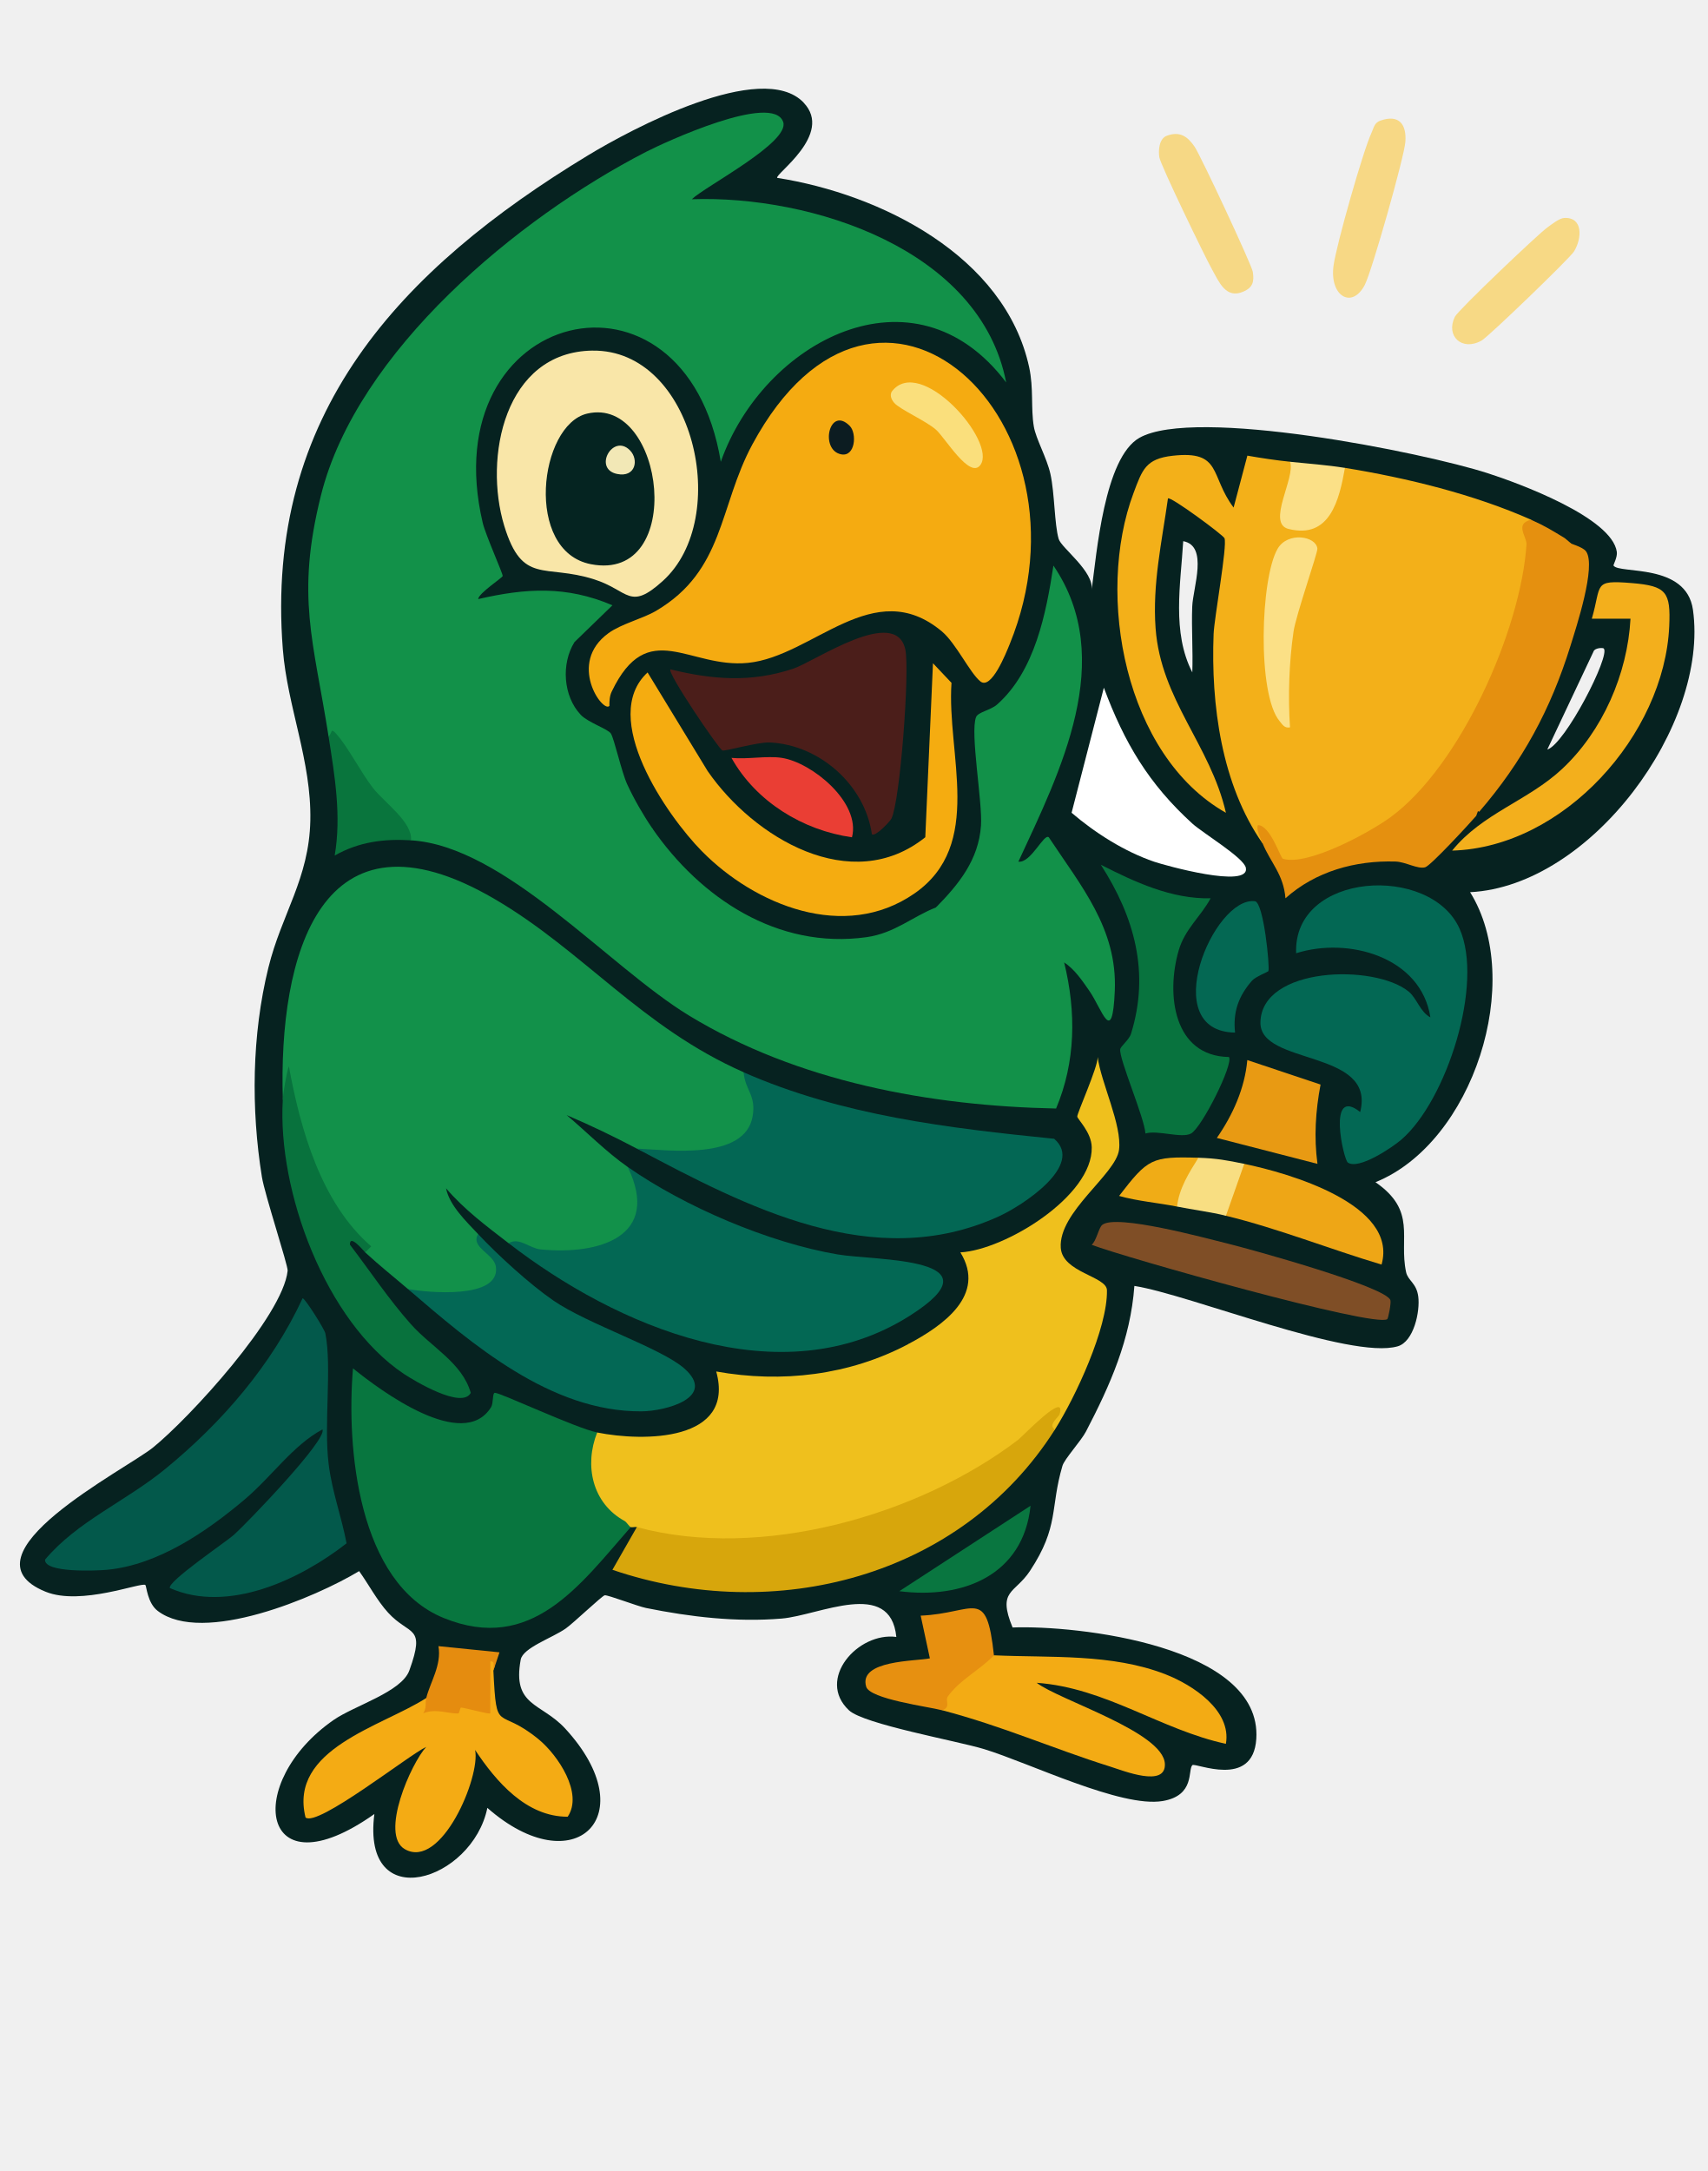
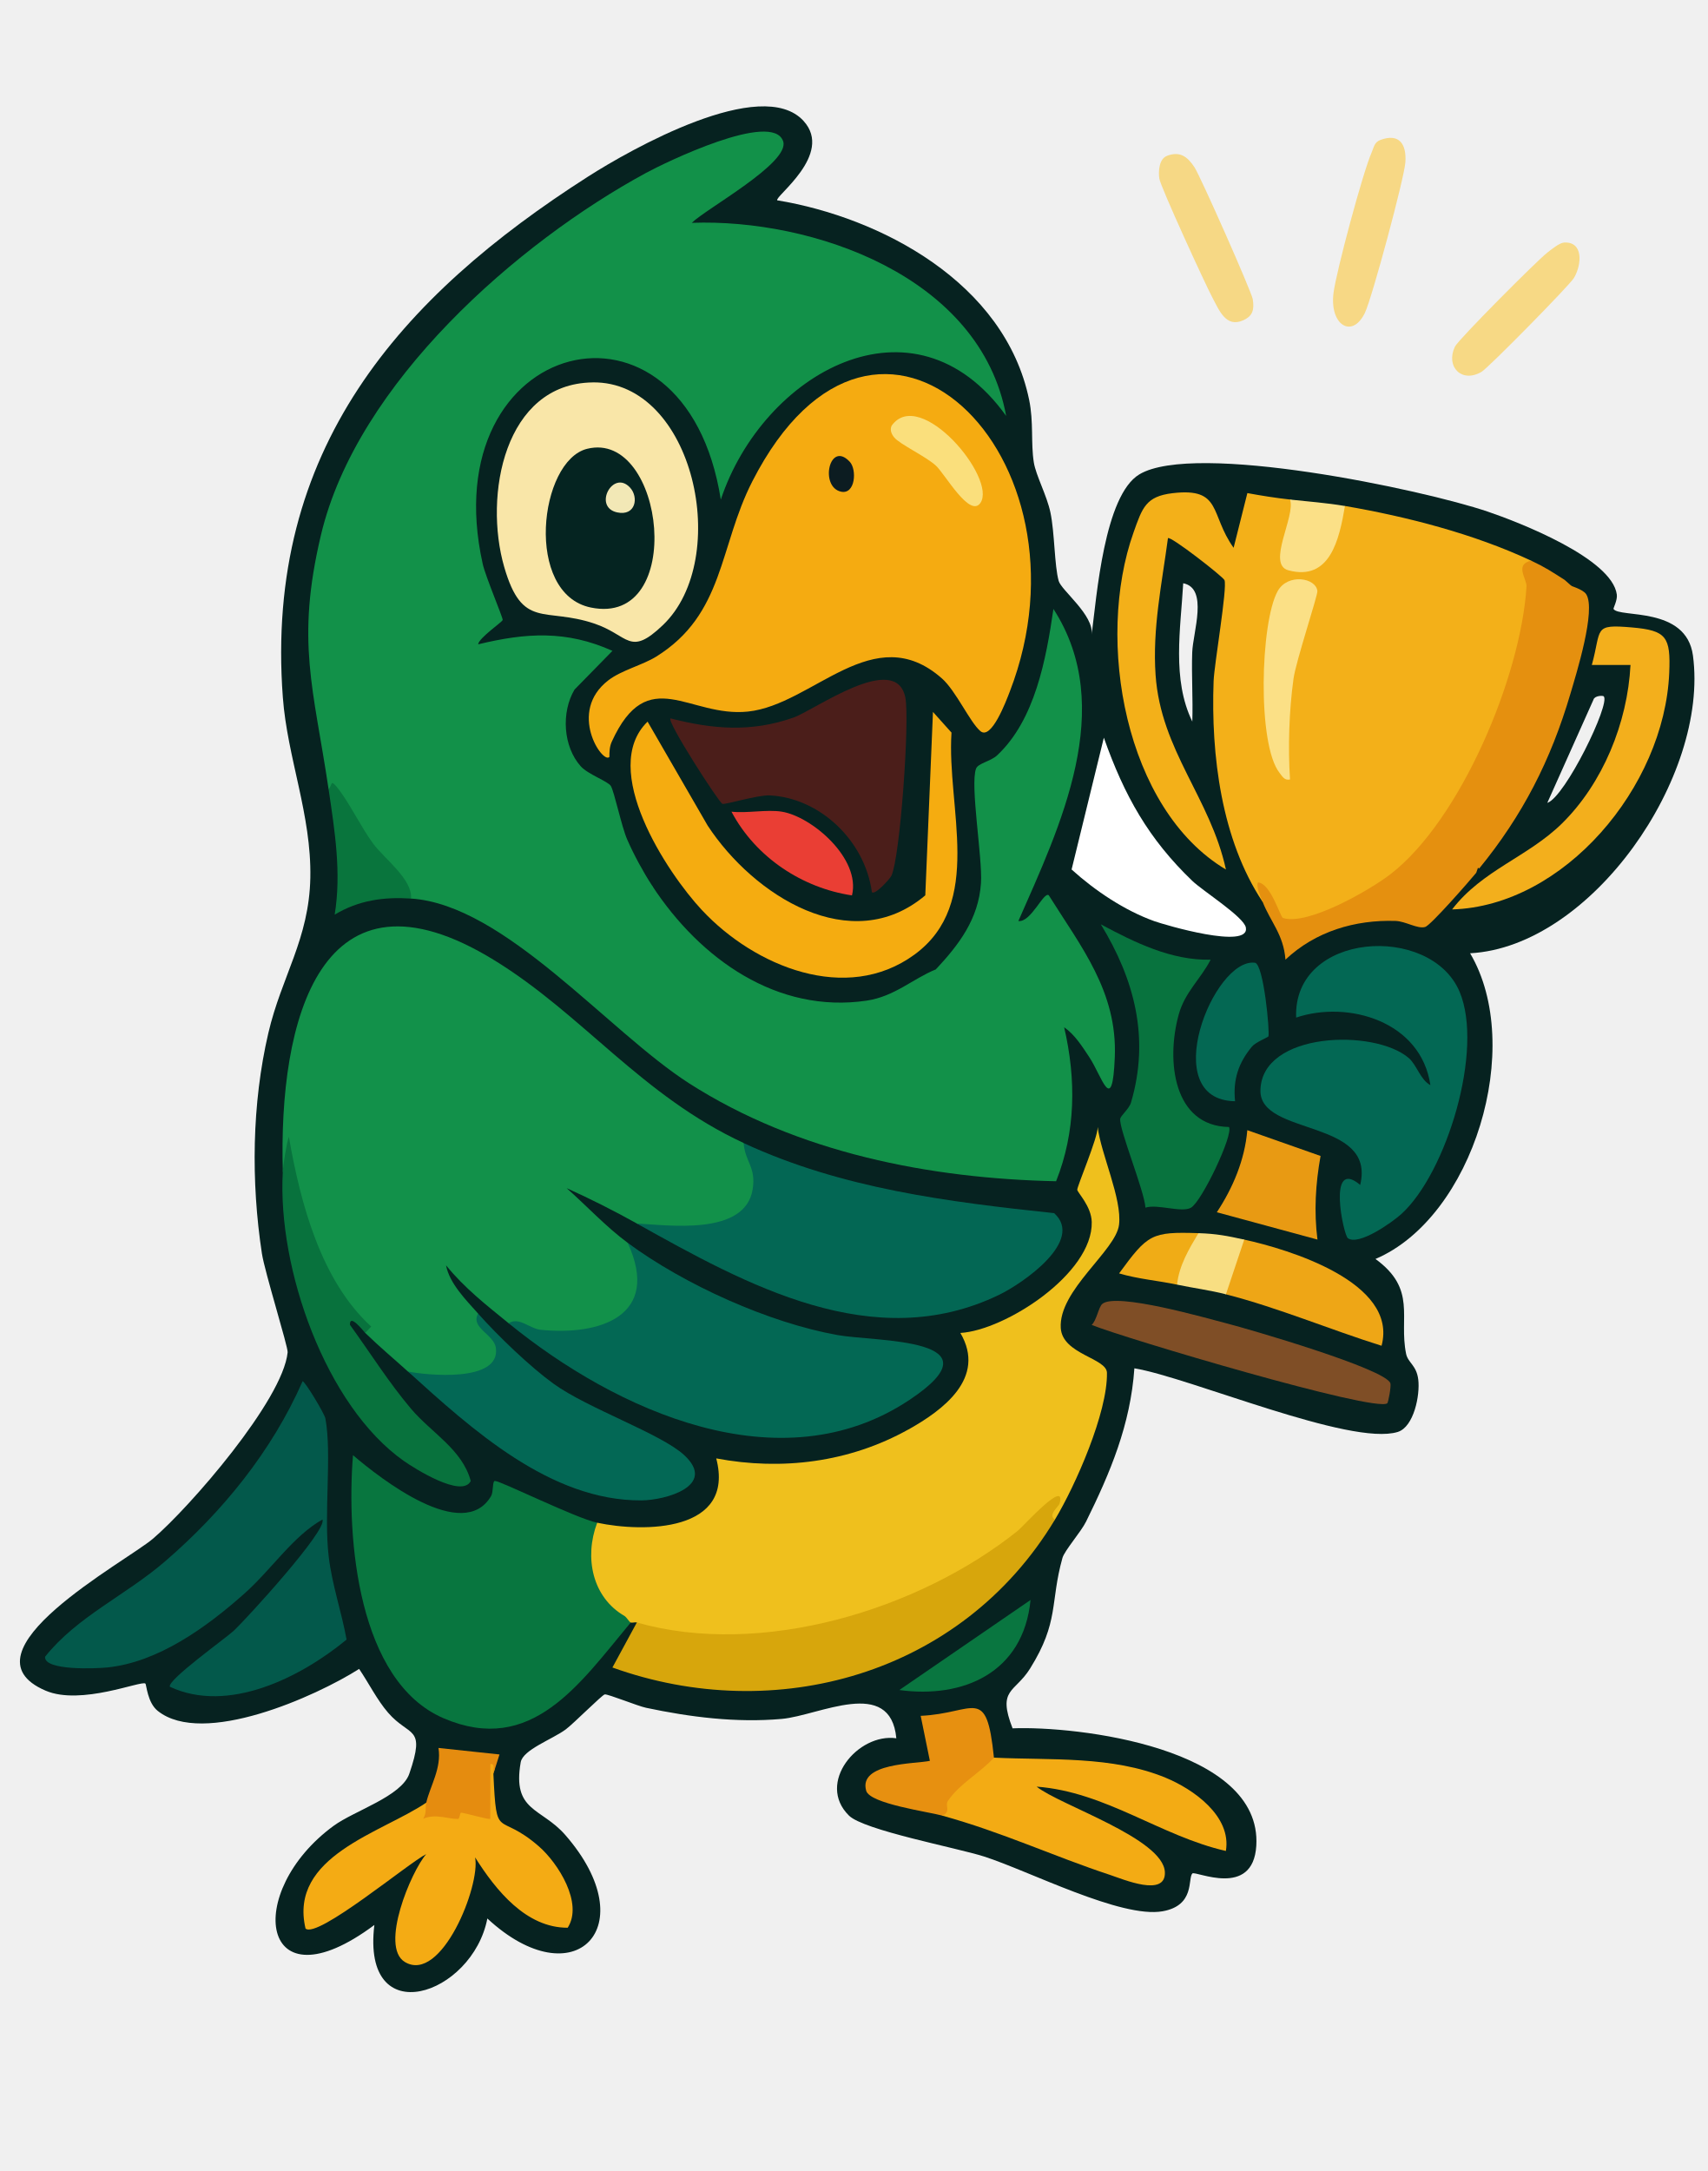
<svg xmlns="http://www.w3.org/2000/svg" id="Layer_1_copy_3" viewBox="0 0 612 777.94">
-   <path d="M494.78,43.19c6.57-2.27,9.33,1.33,8.85,7.66-.42,5.5-11.96,46.19-14.52,51.19-4.56,8.89-12.72,4.11-11.22-6.86,1.01-7.4,10.51-40.96,13.62-47.62.86-1.84.92-3.56,3.27-4.38Z" fill="#f7d885" />
-   <path d="M560.52,78.1c6.94-.37,6.37,7.44,3.55,12-1.56,2.52-30.64,30.53-33.08,31.91-7.11,4.03-13.04-1.66-9.6-8.53,1.18-2.36,29.43-29.26,33.07-31.93,1.49-1.09,4.35-3.36,6.07-3.45Z" fill="#f7d985" />
-   <path d="M418.18,48.63c4.73-1.73,7.44.34,9.91,3.92,2.11,3.05,20.46,42.31,20.86,44.84.56,3.49.04,5.63-3.36,7.1-6.27,2.73-8.69-3.39-11.22-7.9-2.54-4.53-18.47-37.44-18.91-40.24-.39-2.51-.1-6.69,2.72-7.73Z" fill="#f6d885" />
-   <path d="M287.99,36.79c10.87,11.34-10.65,25.81-9.45,26.95,36.98,5.8,81.56,27.91,90.26,67.79,1.67,7.66.57,14.67,1.68,21.29.75,4.47,4.66,11.21,5.95,17.02,1.54,6.98,1.41,18.01,2.96,23.29.94,3.21,12.71,11.61,11.82,18.27,1.78-13,4.52-47.37,17.11-54.51,19.78-11.22,101.43,5.15,124.81,12.67,11.04,3.55,44.58,15.87,46.28,28.22.26,1.88-1.32,4.66-1.19,4.87,1.96,3.16,26.07-1.09,28.47,15.85,5.82,41.18-36.42,98.99-79.86,101.2,19.71,31.63,1.14,89.75-33.91,103.92,14.94,10.34,8.3,19.77,10.97,32.22.67,3.11,3.72,3.84,4.36,8.76.69,5.27-1.56,16.14-7.37,17.83-16.93,4.92-74.52-18.51-94.36-21.64-1.4,19.17-8.64,35.46-17.33,52.14-1.81,3.47-7.71,9.83-8.45,12.33-4.49,15.24-1.09,21.62-11.61,37.61-5.44,8.27-11.84,6.78-6.26,20.31,22.92-.88,89.48,6.51,87.34,39.91-1.16,18.03-21.86,8.41-22.91,9.42-1.72,1.67,1.07,10.88-10.66,12.86-14.86,2.5-47.77-13.67-63.98-18.61-9.65-2.94-43.09-8.9-48.43-13.91-11.83-11.08,3.21-28.14,16.98-26.28-2.08-21.08-27.68-7.72-41.05-6.59-16.25,1.37-32.8-.58-48.66-3.79-3.05-.62-13.6-4.7-14.78-4.55-.91.12-11.19,9.94-13.96,11.89-4.82,3.4-15.37,6.9-16.16,11.18-3.1,16.79,7.34,15.35,15.93,24.67,28.83,31.28,3.31,55.87-27.88,28.44-5.32,26.16-45.2,38.96-40.49,2.2-41.15,29.1-47.01-11.26-14.57-33.72,7.47-5.17,24.32-10,27.1-17.71,5.96-16.48.1-12.27-7.63-20.75-3.92-4.3-6.96-10.11-10.36-14.86-15.52,9.37-55.97,26.58-72.18,14.26-3.7-2.81-4.02-8.95-4.42-9.28-1.41-1.15-23.04,7.56-35.75,2.41-31.97-12.97,28.83-43.87,38.46-51.66,13.1-10.59,46.58-47.09,48.27-63.37.19-1.8-8.21-27.31-9.22-33.59-3.93-24.39-3.61-50.91,2.31-74.97,4.75-19.3,14.61-31.93,15.04-52.77.44-21.36-8.23-40.74-9.85-61.33-6.65-84.35,42.12-136.26,109.45-177.07,14.93-9.05,62.17-34.52,77.18-18.85Z" fill="#062220" />
-   <path d="M117.75,263.92c-5.37-34.32-11.81-50.07-2.73-86.41,12.94-51.81,70.64-99.49,116.47-123.08,6.72-3.46,45.36-21.31,49.16-10.77,2.63,7.29-27.86,23.05-32.73,27.73,42.91-1.49,103.41,17.92,112.65,65.64-33.06-43.75-87.21-14.49-102.26,28.45-12.8-77.2-103.43-55.31-85.32,21.87,1.01,4.29,7.14,17.96,7.16,19.03.01.6-8.62,6.14-8.79,8.29,17.15-3.93,31.53-4.84,48.12,2.22l-13.6,13.18c-4.82,7.72-4.08,19.38,2.23,26.06,2.61,2.77,9.77,5.09,10.8,6.71,1.23,1.94,3.85,13.86,5.86,18.21,2.38,5.17,5.72,11.01,8.93,15.68,2.71,6.23,6.55,11.88,11.52,16.94-1.77,5.4,3.38,10.69,7.32,14.59,21.49,21.18,64.29,29.39,81.46-.58,4.07-4.35,6.81-2.5,2.56-1.71-.32.06-.72-.31-1.15-.8,8.17-8.3,15.28-17.03,16.14-29.32.59-8.47-3.97-33.31-1.77-38.89.72-1.82,5.24-2.47,7.53-4.5,13.61-12.03,17.6-32.8,20.2-49.79,22.85,33.58,2.41,73.79-12.56,106.09,4.5.59,9.1-10.2,10.9-8.74,11.45,17.36,24.63,32.71,23.65,55.05-.88,20.18-4.5,6.6-9.16-.07-2.54-3.64-5.2-7.65-8.99-10.14,4.38,17.84,4.13,35.67-2.89,52.36-45.18-.92-92.57-9.61-131.55-33.32-29.01-17.65-65.99-60.74-99.64-62.79-1.84-1.35-3.45-3.43-4.83-6.24-4.61-3.09-23.83-28.97-23.55-30.9.16-1.11,3.36.6-1.15-.05Z" fill="#129149" />
-   <path d="M266.5,384.24c20.27,27.71-18.48,35.61-38.28,27.35-8.18-4.33-16.64-8.38-25.16-12.02,7.2,6.05,14.18,13.2,21.88,18.58,10.23,10.04,6.2,23.92-6.61,29.18-11.69,4.8-25.03,3.68-36.05-1.84-7.97-6.16-15.83-11.97-22.43-19.68,1.21,6.18,7.29,11.91,11.49,16.4l1.25,3.23c22.19,18.23-14.24,24.59-26.4,16.46-5.27-4.52-10.11-8.32-15.31-13.13-.74-2.72-1.93-4.68-4.97-6.16-12.16-13.91-18.32-31.74-22.36-49.51l-2.19.98c-1.64-51.42,13.42-108.37,75.81-71.98,31.84,18.57,52.73,46.01,89.36,62.13Z" fill="#12914a" />
-   <path d="M452.45,302.2c-14.73-21.06-18.52-49.76-17.54-74.97.23-5.88,4.97-31.68,3.9-34.37-.46-1.15-19.46-15.2-20.26-14.25-2.18,15.49-5.6,30.73-4.43,46.53,1.9,25.71,19.6,41.72,25.21,66.11-36.24-20.46-46.86-77.95-33.11-114.59,3.14-8.38,4.37-12.27,14-13.35,17.81-2,13.27,7.19,21.86,18.56l4.93-18.6c4.99.88,10.27,1.67,15.3,2.19l2.28.7c-.97,6.49-2.18,12.96-3.64,19.41,10.76,8.84,17.89-7.45,18.67-17.06l2.38-.86c22.2,3.62,46.15,9.47,66.72,18.59-1.09,2.59-.93,5.53.51,8.81-5.93,45.32-29.41,97.97-75.64,113-11.05,3.59-14.9,4.15-20.1-7.18l-1.02,1.32Z" fill="#f3b019" />
-   <path d="M218.37,252.97c-2.36,2.54-15.12-15.29-.35-26.06,4.66-3.4,12.28-5.18,17.12-8.04,24.5-14.45,22.45-37.32,34.47-59.6,44.94-83.33,124.81-8.51,92.26,71.47-1.38,3.39-6.61,16.61-10.54,13.43-3.77-3.04-8.74-13.68-13.8-17.92-24.48-20.47-46.09,8.94-69.49,11.28-21.11,2.1-35.86-16.72-48.81,10.26-.78,1.62-.86,3.42-.84,5.17Z" fill="#f5ab11" />
-   <path d="M325.57,481.58c12.23-6.49,28.06-17.47,18.59-32.81,15.93-.88,47.5-20.1,47.08-37.7-.13-5.37-5.11-10.01-5.19-10.97-.1-1.12,7.43-17.78,7.32-21.33,1.15,9.11,8.79,24.42,7.65,33.25-1.13,8.82-21.75,22.25-20.88,35.11.61,8.93,16.45,10.16,16.55,15.2.25,13.56-11.3,38.32-18.62,49.88-2.46,1.96-3.53-.13-2.78-2.95-27.83,26.61-70.01,42.47-108.74,44.04-7.4.3-32.23,0-36.76-4.17-.6-.56-1.1-1.22-1.57-1.92-.63-.17-1.62.19-2.19,0-2.62,1.73-3.67.48-2.19-2.19-.59-10.62,3.66-15.72,12.14-22,32.03-6.03,64.99-14.67,89.17-38.54.93-.92,1.18-1.78.41-2.9Z" fill="#efc01d" />
-   <path d="M226.03,547.21c-18.26,20.81-35.53,45.38-67.03,32.57-30.74-12.5-34.93-61.06-32.5-89.45,9.85,7.98,39.47,29.99,49.47,13.93.93-1.5.42-5.14,1.37-5.17,1.96-.07,29.05,12.68,36.65,14.21l1.43,2.47c-3.22,9.68-.9,20.63,7.94,26.42l.47,2.83c.73.4,1.66,2.01,2.19,2.19Z" fill="#08763f" />
-   <path d="M228.22,411.58c10.97.5,38.72,4.34,41.49-11.55,1.34-7.68-2.75-9.41-3.21-15.79,35.21,15.5,73.28,19.99,111.27,23.82,10.97,9.42-11.33,23.92-19.75,27.77-45.02,20.63-90.67-3.52-129.8-24.25Z" fill="#036754" />
-   <path d="M182.28,445.49c3.7-2.31,7.45,1.82,11.46,2.21,20.86,2.06,43.38-4.49,31.2-29.56,20.46,14.31,50.63,27.19,75.28,31.37,13.62,2.31,59.25.81,25.7,22.03-46.22,29.23-105.12,3.72-143.63-26.05Z" fill="#036854" />
-   <path d="M60.88,569.07c-1.13-2.21,20.17-16.6,22.97-19.11,4.53-4.06,33.59-34.17,31.7-37.74-10.5,5.58-18.17,16.89-27.91,25.12-13.58,11.46-30.92,23.4-49.21,25.16-3.67.35-22.68,1.21-22.28-3.64,11.52-13.72,28.81-20.81,43.05-32.46,20.35-16.65,38.16-37.27,49.25-61.21.97.2,7.83,11.05,8.15,12.63,2.41,12.08-.62,32.48,1.19,46.94,1.2,9.65,4.6,18.78,6.41,28.26-16.57,12.96-42.47,25.25-63.31,16.04Z" fill="#03594b" />
-   <path d="M487.44,398.46c5.78-22.6-36.01-16.53-35.75-32.1.34-20.01,40.93-21.07,53.17-11.01,2.85,2.34,4.15,7.39,7.74,9.2-3.36-21.75-29.5-28.91-48.11-22.97-1.17-29.17,48.17-32.09,58.56-8.8,8.8,19.72-4.66,61.57-20.81,75.55-3.26,2.82-15.35,10.98-19.23,8.25-1.55-1.09-7.53-27.62,4.42-18.11Z" fill="#036854" />
-   <path d="M212.35,125.64c36.33-.48,50.12,59.98,25.19,82.52-12.06,10.91-12.12,3.41-24.65-.57-17.8-5.65-25.69,2.15-32.2-19.21-7.41-24.3.04-62.33,31.66-62.75Z" fill="#f9e6a8" />
-   <path d="M251.59,305.08c-12.74-12.93-36.97-48.02-19.52-64.12l21.52,35.33c16.42,23.79,51.46,45,78,23.72l2.75-62.35,6.64,7.02c-1.76,25.59,11.84,58.08-13.29,75.49s-57.27,4.01-76.09-15.09Z" fill="#f5ac10" />
-   <path d="M312.45,298.91c-2.52-17.57-18.74-32.06-36.63-32.86-4.3-.19-16.21,3.28-16.96,2.86-1.52-.84-19.9-27.92-18.6-29.05,15.24,3.7,28.86,4.79,44.04-.26,7.59-2.52,36.75-22.72,40.14-6.83,1.62,7.61-1.85,54.32-4.99,60.58-.51,1.02-5.9,6.74-7.01,5.56Z" fill="#4b1e1a" />
-   <path d="M378.07,512.21c-33.56,52.98-100.47,70.13-158.6,50.3l8.75-15.3c44.5,12.04,101.07-4.19,136.63-31.27,1.74-1.33,17.4-17.89,14.88-9.21-.3,1.05-4.42,3.99-1.66,5.47Z" fill="#d7a60c" />
-   <path d="M560.74,192.82l2.39,2c-1.03,13.08-2.65,26.14-4.87,39.18l-15.09,35.46c-2.66,2.67-4.68,5.7-6.06,9.08-4.57,4.27-6.19,8.52-8.09,13.81-2.39,2.77-16.33,17.91-18.3,18.43-2.79.73-6.95-1.95-10.63-2.06-14.41-.44-28.63,3.51-39.43,13.16-.68-8.54-5.3-12.73-8.2-19.68-.66-1.57-2.42-5.07-1.65-6.55,4.54.21,8.02,11.79,8.94,12.07,8.86,2.73,31.19-9.49,38.57-14.9,25.11-18.4,46.7-67.13,48.72-97.73.18-2.68-4.43-7.5,1.67-8.83,5,2.22,7.51,3.82,12.03,6.56Z" fill="#e5900f" />
-   <path d="M176.81,598.62c1.16,23.55,1.44,12.42,16.31,24.71,6.85,5.66,15.98,19.3,10.32,27.66-14.87.05-25.67-12.63-33.18-23.92,2,9.58-12.12,43.05-25.18,35.55-9.09-5.22,2.25-30.8,7.66-36.65-6.05,2.77-39.04,28.89-43.25,25.29-6.1-24.65,27.33-32.55,43.26-42.8,2.95,3.34,8.73,4.08,13.06,1.4l7.71,1.46.12-15.64c3.17-4.03,4.57-1.01,3.17,2.93Z" fill="#f4ab14" />
-   <path d="M146.18,461.9c6.6,1.24,33.11,3.87,31.54-7.96-.63-4.71-9.27-6.89-6.38-11.73,7.03,7.52,18.56,18.03,27.02,23.85,12.25,8.42,38.51,16.97,46.83,24.27,11.89,10.44-6.72,15.35-15.33,15.4-32.63.18-60.79-24.18-83.67-43.83Z" fill="#036855" />
-   <path d="M356.19,593.15c20.22.93,42.31-.7,61.53,6.83,9.74,3.81,23.7,12.94,21.59,24.89-23.45-5.07-42.96-20.07-67.81-21.87,8.12,6.27,45.45,17.58,45.95,29.07.37,8.59-14.83,2.45-19.64.94-20.64-6.48-38.29-14.42-60.21-20.18-1.27-4.24.15-6.12,2.87-9.27,3.11-3.61,11.41-10.57,15.73-10.42Z" fill="#f3ab14" />
-   <path d="M433.84,321.89c-3.54,6.57-9.21,11-11.43,18.63-4.63,15.92-1.82,37.92,18,38.24,1.73,2.46-9.74,25.39-13.63,27.44-3.4,1.8-11.96-1.36-16.3-.03-.34-5.62-9.48-26.7-9.04-30.16.14-1.12,3.19-3.38,3.87-5.57,6.8-21.89,1.27-41.78-10.82-60.58,12.12,6.18,25.34,12.35,39.36,12.03Z" fill="#08733e" />
-   <path d="M325.57,481.58l4.37.54c-16.41,21.53-45.06,30.54-70.03,38.26-6.55,2.02-18.2,2.74-22.96,4.58-1.17.45-9.5,9.08-9.9,9.95-1.41,3,.92,10.21-3.2,10.12-11.57-6.31-14.57-19.87-9.84-31.72,16.58,3.34,49.57,3.31,42.66-21.86,23.49,4.21,47.73,1.37,68.91-9.86Z" fill="#efc01d" />
-   <path d="M520.38,304.81c10.82-13.4,27.2-17.84,39.43-29.28,14.54-13.6,23.43-34.08,24.5-53.83h-13.86c3.61-12.37.25-13.92,14.36-12.76,12.39,1.02,13.93,3.18,13.38,15.46-1.74,38.87-37.86,79.28-77.81,80.4Z" fill="#f3af1c" />
-   <path d="M101.34,394.08c.17-2.83,1.25-9.18,2.17-12.02,4.18,22.7,11.51,48.94,29.52,64.55l-2.16,2.16c-.59-.55-5.62-6.77-5.46-2.75,7.29,9.55,13.84,19.48,21.84,28.48,7.34,8.26,18.38,13.81,21.45,24.61-3.15,5.97-20.28-4.35-23.95-6.79-28.06-18.74-45.35-65.47-43.41-98.24Z" fill="#08723d" />
-   <path d="M395.58,246.42c7.34,19.72,16.05,34.44,31.7,48.68,3.81,3.46,18.5,12.25,19.19,15.87,1.48,7.65-29.15-.92-32.87-2.19-10.57-3.61-21.09-10.26-29.58-17.54l11.56-44.81Z" fill="#fff" />
-   <path d="M497.16,472.69c-4.42,3.21-94.41-22.19-105.95-26.64,1.74-1.45,2.49-6.08,3.8-7.14,4.97-4.01,37.15,4.8,44.77,6.66,7.64,1.87,56.96,15.44,58.49,20.34.32,1.03-.77,6.52-1.12,6.77Z" fill="#7f4e26" />
-   <path d="M233.69,296.73c17.28,25.04,44.93,43.54,76.83,39.09,10.09-1.41,16.59-7.45,24.9-10.65,1.03-.4,3.71-1.84,4.37-.55-3.92,2.25-5.5,7.51-7.84,10.21-.29.34-3.47,3.64-5.25,5.14-24.54,20.74-71.04,4.43-84.09-21.58-.71-1.41,1.08-3.28.66-3.96-3.02-4.86-10.29-11.94-9.57-17.71Z" fill="#129149" />
-   <path d="M445.89,417.05c15.67,3.24,55.3,14.49,49.21,36.09-18.56-5.53-36.94-12.9-55.78-17.5-.78-.29-1.5-.78-1.75-1.62-.29-.95,5.55-18.04,8.31-16.98Z" fill="#eea616" />
-   <path d="M356.19,593.15c-4.92,5.19-12.27,8.77-16.51,14.74-1.14,1.6,1.28,3.84-2.08,4.95-4.93-1.3-25.85-3.98-27.19-8.44-2.87-9.56,17.75-9.1,22.82-10.16l-3.29-15.3c19.52-.83,23.55-10.74,26.25,14.21Z" fill="#e79010" />
-   <path d="M473.24,388.62c-1.79,9.45-2.4,18.93-1.11,28.43l-36.06-9.29c5.72-8.24,10.01-17.77,10.92-27.9l26.25,8.77Z" fill="#e89a13" />
-   <path d="M454.54,347.98c-.15.31-4.6,1.96-5.9,3.46-4.76,5.45-6.85,11.17-6.04,18.57-28.1-.42-7.7-48.85,7.1-47.08,3.18.38,5.43,23.87,4.84,25.05Z" fill="#046853" />
-   <path d="M280.18,271.57c10.74,1.65,28.36,15.93,25.14,28.46-17.64-2.49-34.43-12.79-43.19-28.46,5.6.6,12.67-.83,18.05,0Z" fill="#ea3e34" />
-   <path d="M530.08,290.89c-2.56-1.16,1.2-3.05,1.11-4.79-.05-.93-2.36-.11-2.17-1.06.34-1.71,5.96-7,7.17-8.77,1.96-2.85,1.68-8.22,4.5-5.65l15.82-36.96c-.22-13.2,6.66-26.92,4.48-39.74,1.56.94,6.21,1.91,7.45,3.74,3.6,5.35-3.54,26.99-5.64,33.76-7.07,22.76-17.19,41.46-32.71,59.47Z" fill="#e5900f" />
-   <path d="M147.28,301.11c-9.8-.6-18.71.57-27.34,5.46,2.45-14.23.01-28.57-2.19-42.65,1.37-1.25.59-3.34,2.68-1.04,4.24,4.67,8.95,14.01,13.28,19.54,4.05,5.18,14.19,12.18,13.58,18.69Z" fill="#09753d" />
-   <path d="M152.75,608.47c1.42-5.74,5.55-11.74,4.38-18.6l21.87,2.21-2.19,6.55c-.06-1.21.75-3.56-1.08-3.28l-.03,18.59c-.21.49-9.38-2.07-10.46-2.06-.48,0-.47,2.12-1.13,2.13-3.57.05-7.93-1.9-12.46-.08,1.29-1.78.7-3.87,1.09-5.46Z" fill="#e58c0f" />
-   <path d="M322.29,570.17l47.02-30.61c-2.58,24.96-24.38,33.55-47.02,30.61Z" fill="#097640" />
-   <path d="M481.98,167.66c-2.03,11.42-5.36,25.62-20.24,21.87-8-2.01,2.69-18.5.55-24.06,6.56.69,13.18,1.13,19.69,2.19Z" fill="#fbe087" />
-   <path d="M445.89,417.05l-6.56,18.59c-5.65-1.38-11.77-2.13-17.5-3.28-3.96-4.04,2.42-16.29,7.66-17.5,6.46.2,10.24.91,16.41,2.19Z" fill="#f8de82" />
-   <path d="M429.48,414.86c-3.37,5.32-6.99,11.08-7.66,17.5-6.9-1.38-14-1.91-20.78-3.82,10.32-13.37,11.57-14.19,28.43-13.68Z" fill="#f0ac16" />
-   <path d="M427.28,240.94c-7.39-14.36-4.18-31.56-3.26-47.02,9.11,1.7,3.48,16.66,3.23,23.47-.29,7.82.3,15.73.03,23.55Z" fill="#f0f0f0" />
-   <path d="M574.72,232.37c2.5,2.43-13.82,34.24-20.23,36.22l16.56-35.11c.38-1.34,3.32-1.45,3.67-1.11Z" fill="#f0f0f0" />
-   <path d="M462.29,260.63c-1.99.41-2.71-1-3.75-2.25-8.06-9.65-6.87-51.21-.67-61.78,3.63-6.18,13.79-4.51,14.23-.02.15,1.54-7.67,23.75-8.55,29.77-1.61,11.01-2,23.35-1.26,34.29Z" fill="#fbe086" />
-   <path d="M320.45,144.36c-.96-1.14-1.64-2.54-.92-4,10.16-13.47,37.87,17.92,31.81,26.26-3.8,5.23-12.65-9.78-15.91-12.64-3.6-3.17-13.05-7.34-14.97-9.62Z" fill="#fadf7c" />
-   <path d="M304.52,152.62c2.63,2.66,2.01,11.23-3.13,10.17-7.75-1.6-4.18-17.58,3.13-10.17Z" fill="#0c1c21" />
-   <path d="M210.41,148.21c27.87-6.55,35.69,60.63,1.34,53.96-23.97-4.65-18.58-49.91-1.34-53.96Z" fill="#052421" />
-   <path d="M225.76,161.37c3.22,3.27,2.07,9.82-4.59,8.47-8.78-1.78-1.55-14.71,4.59-8.47Z" fill="#f2e8b6" />
+   <path d="M494.78,50.11c6.57-2.39,9.33,1.4,8.85,8.08-.42,5.79-11.96,48.69-14.52,53.96-4.56,9.37-12.72,4.33-11.22-7.23,1.01-7.8,10.51-43.17,13.62-50.2.86-1.94.92-3.76,3.27-4.61Z" fill="#f7d885" />
+   <path d="M560.52,86.91c6.94-.39,6.37,7.84,3.55,12.65-1.56,2.66-30.64,32.18-33.08,33.64-7.11,4.25-13.04-1.75-9.6-8.99,1.18-2.49,29.43-30.84,33.07-33.66,1.49-1.15,4.35-3.54,6.07-3.64Z" fill="#f7d985" />
+   <path d="M418.18,55.85c4.73-1.82,7.44.36,9.91,4.14,2.11,3.21,20.46,44.6,20.86,47.26.56,3.68.04,5.93-3.36,7.49-6.27,2.87-8.69-3.58-11.22-8.32-2.54-4.78-18.47-39.47-18.91-42.42-.39-2.65-.1-7.06,2.72-8.14Z" fill="#f6d885" />
+   <path d="M287.99,43.37c10.87,11.96-10.65,27.21-9.45,28.41,36.98,6.12,81.56,29.42,90.26,71.46,1.67,8.07.57,15.46,1.68,22.44.75,4.71,4.66,11.81,5.95,17.94,1.54,7.36,1.41,18.98,2.96,24.55.94,3.38,12.71,12.24,11.82,19.26,1.78-13.7,4.52-49.93,17.11-57.46,19.78-11.82,101.43,5.42,124.81,13.35,11.04,3.74,44.58,16.73,46.28,29.75.26,1.99-1.32,4.91-1.19,5.13,1.96,3.33,26.07-1.15,28.47,16.71,5.82,43.41-36.42,104.34-79.86,106.68,19.71,33.34,1.14,94.6-33.91,109.54,14.94,10.9,8.3,20.84,10.97,33.96.67,3.27,3.72,4.05,4.36,9.24.69,5.55-1.56,17.01-7.37,18.79-16.93,5.19-74.52-19.51-94.36-22.81-1.4,20.2-8.64,37.38-17.33,54.96-1.81,3.66-7.71,10.36-8.45,13-4.49,16.06-1.09,22.78-11.61,39.64-5.44,8.72-11.84,7.15-6.26,21.41,22.92-.93,89.48,6.87,87.34,42.07-1.16,19.01-21.86,8.86-22.91,9.93-1.72,1.76,1.07,11.47-10.66,13.55-14.86,2.64-47.77-14.41-63.98-19.62-9.65-3.1-43.09-9.39-48.43-14.67-11.83-11.68,3.21-29.66,16.98-27.7-2.08-22.22-27.68-8.13-41.05-6.94-16.25,1.45-32.8-.62-48.66-3.99-3.05-.65-13.6-4.96-14.78-4.79-.91.13-11.19,10.47-13.96,12.53-4.82,3.58-15.37,7.27-16.16,11.79-3.1,17.69,7.34,16.18,15.93,26,28.83,32.97,3.31,58.9-27.88,29.98-5.32,27.58-45.2,41.06-40.49,2.32-41.15,30.67-47.01-11.87-14.57-35.55,7.47-5.45,24.32-10.54,27.1-18.67,5.96-17.37.1-12.94-7.63-21.87-3.92-4.53-6.96-10.65-10.36-15.66-15.52,9.87-55.97,28.01-72.18,15.03-3.7-2.96-4.02-9.44-4.42-9.78-1.41-1.21-23.04,7.97-35.75,2.54-31.97-13.67,28.83-46.24,38.46-54.45,13.1-11.16,46.58-49.64,48.27-66.79.19-1.9-8.21-28.78-9.22-35.4-3.93-25.71-3.61-53.66,2.31-79.03,4.75-20.34,14.61-33.66,15.04-55.63.44-22.52-8.23-42.95-9.85-64.64-6.65-88.91,42.12-143.63,109.45-186.65,14.93-9.54,62.17-36.38,77.18-19.87Z" fill="#062220" />
+   <path d="M117.75,282.78c-5.37-36.18-11.81-52.77-2.73-91.08,12.94-54.61,70.64-104.87,116.47-129.73,6.72-3.65,45.36-22.46,49.16-11.35,2.63,7.69-27.86,24.3-32.73,29.23,42.91-1.57,103.41,18.89,112.65,69.19-33.06-46.12-87.21-15.28-102.26,29.99-12.8-81.38-103.43-58.3-85.32,23.05,1.01,4.52,7.14,18.93,7.16,20.06.01.64-8.62,6.48-8.79,8.74,17.15-4.14,31.53-5.1,48.12,2.34l-13.6,13.89c-4.82,8.14-4.08,20.43,2.23,27.47,2.61,2.92,9.77,5.37,10.8,7.07,1.23,2.05,3.85,14.61,5.86,19.19,2.38,5.45,5.72,11.61,8.93,16.52,2.71,6.57,6.55,12.52,11.52,17.85-1.77,5.69,3.38,11.27,7.32,15.37,21.49,22.33,64.29,30.98,81.46-.62,4.07-4.58,6.81-2.64,2.56-1.8-.32.06-.72-.32-1.15-.84,8.17-8.75,15.28-17.95,16.14-30.91.59-8.92-3.97-35.11-1.77-40.99.72-1.92,5.24-2.6,7.53-4.74,13.61-12.68,17.6-34.58,20.2-52.48,22.85,35.4,2.41,77.78-12.56,111.83,4.5.62,9.1-10.75,10.9-9.21,11.45,18.3,24.63,34.48,23.65,58.03-.88,21.27-4.5,6.96-9.16-.07-2.54-3.84-5.2-8.06-8.99-10.69,4.38,18.8,4.13,37.6-2.89,55.19-45.18-.97-92.57-10.13-131.55-35.12-29.01-18.6-65.99-64.02-99.64-66.18-1.84-1.43-3.45-3.62-4.83-6.58-4.61-3.26-23.83-30.53-23.55-32.57.16-1.17,3.36.64-1.15-.06Z" fill="#129149" />
+   <path d="M266.5,409.6c20.27,29.21-18.48,37.54-38.28,28.82-8.18-4.57-16.64-8.83-25.16-12.67,7.2,6.37,14.18,13.91,21.88,19.59,10.23,10.58,6.2,25.22-6.61,30.76-11.69,5.06-25.03,3.88-36.05-1.94-7.97-6.49-15.83-12.61-22.43-20.75,1.21,6.52,7.29,12.55,11.49,17.29l1.25,3.41c22.19,19.21-14.24,25.92-26.4,17.35-5.27-4.77-10.11-8.77-15.31-13.84-.74-2.87-1.93-4.93-4.97-6.49-12.16-14.66-18.32-33.46-22.36-52.19l-2.19,1.03c-1.64-54.2,13.42-114.23,75.81-75.87,31.84,19.58,52.73,48.5,89.36,65.49Z" fill="#12914a" />
+   <path d="M452.45,323.13c-14.73-22.2-18.52-52.45-17.54-79.02.23-6.2,4.97-33.4,3.9-36.23-.46-1.21-19.46-16.02-20.26-15.03-2.18,16.32-5.6,32.39-4.43,49.05,1.9,27.1,19.6,43.98,25.21,69.68-36.24-21.57-46.86-82.16-33.11-120.79,3.14-8.83,4.37-12.93,14-14.07,17.81-2.1,13.27,7.58,21.86,19.57l4.93-19.6c4.99.92,10.27,1.76,15.3,2.31l2.28.73c-.97,6.84-2.18,13.66-3.64,20.46,10.76,9.32,17.89-7.85,18.67-17.98l2.38-.9c22.2,3.82,46.15,9.98,66.72,19.6-1.09,2.73-.93,5.83.51,9.29-5.93,47.77-29.41,103.26-75.64,119.11-11.05,3.79-14.9,4.37-20.1-7.57l-1.02,1.39Z" fill="#f3b019" />
+   <path d="M218.37,271.24c-2.36,2.67-15.12-16.12-.35-27.47,4.66-3.59,12.28-5.46,17.12-8.47,24.5-15.23,22.45-39.34,34.47-62.82,44.94-87.84,124.81-8.97,92.26,75.34-1.38,3.57-6.61,17.51-10.54,14.16-3.77-3.21-8.74-14.43-13.8-18.89-24.48-21.57-46.09,9.43-69.49,11.89-21.11,2.22-35.86-17.62-48.81,10.81-.78,1.71-.86,3.61-.84,5.45Z" fill="#f5ab11" />
+   <path d="M325.57,512.22c12.23-6.84,28.06-18.42,18.59-34.58,15.93-.92,47.5-21.19,47.08-39.74-.13-5.66-5.11-10.55-5.19-11.56-.1-1.18,7.43-18.74,7.32-22.49,1.15,9.61,8.79,25.74,7.65,35.04-1.13,9.3-21.75,23.46-20.88,37.01.61,9.42,16.45,10.71,16.55,16.02.25,14.29-11.3,40.39-18.62,52.58-2.46,2.07-3.53-.14-2.78-3.11-27.83,28.05-70.01,44.77-108.74,46.42-7.4.32-32.23,0-36.76-4.4-.6-.59-1.1-1.29-1.57-2.02-.63-.18-1.62.2-2.19,0-2.62,1.82-3.67.51-2.19-2.31-.59-11.19,3.66-16.58,12.14-23.19,32.03-6.36,64.99-15.46,89.17-40.62.93-.97,1.18-1.87.41-3.06Z" fill="#efc01d" />
+   <path d="M226.03,581.39c-18.26,21.93-35.53,47.83-67.03,34.33-30.74-13.17-34.93-64.37-32.5-94.28,9.85,8.42,39.47,31.62,49.47,14.68.93-1.58.42-5.42,1.37-5.45,1.96-.07,29.05,13.36,36.65,14.98l1.43,2.61c-3.22,10.2-.9,21.74,7.94,27.85l.47,2.98c.73.42,1.66,2.12,2.19,2.31Z" fill="#08763f" />
+   <path d="M228.22,438.43c10.97.53,38.72,4.58,41.49-12.18,1.34-8.1-2.75-9.92-3.21-16.65,35.21,16.34,73.28,21.07,111.27,25.11,10.97,9.92-11.33,25.21-19.75,29.28-45.02,21.74-90.67-3.71-129.8-25.56Z" fill="#036754" />
+   <path d="M182.28,474.17c3.7-2.44,7.45,1.91,11.46,2.33,20.86,2.17,43.38-4.73,31.2-31.15,20.46,15.08,50.63,28.66,75.28,33.06,13.62,2.43,59.25.86,25.7,23.22-46.22,30.81-105.12,3.92-143.63-27.46Z" fill="#036854" />
+   <path d="M60.88,604.43c-1.13-2.33,20.17-17.5,22.97-20.15,4.53-4.28,33.59-36.01,31.7-39.78-10.5,5.88-18.17,17.81-27.91,26.48-13.58,12.08-30.92,24.66-49.21,26.53-3.67.37-22.68,1.28-22.28-3.84,11.52-14.46,28.81-21.93,43.05-34.22,20.35-17.55,38.16-39.28,49.25-64.52.97.21,7.83,11.65,8.15,13.32,2.41,12.74-.62,34.23,1.19,49.48,1.2,10.17,4.6,19.79,6.41,29.79-16.57,13.66-42.47,26.62-63.31,16.91Z" fill="#03594b" />
+   <path d="M487.44,424.59c5.78-23.82-36.01-17.42-35.75-33.84.34-21.1,40.93-22.21,53.17-11.61,2.85,2.47,4.15,7.79,7.74,9.7-3.36-22.92-29.5-30.47-48.11-24.21-1.17-30.75,48.17-33.83,58.56-9.28,8.8,20.78-4.66,64.9-20.81,79.63-3.26,2.97-15.35,11.57-19.23,8.69-1.55-1.15-7.53-29.11,4.42-19.09Z" fill="#036854" />
+   <path d="M212.35,137.02c36.33-.51,50.12,63.22,25.19,86.99-12.06,11.5-12.12,3.59-24.65-.6-17.8-5.95-25.69,2.27-32.2-20.24-7.41-25.61.04-65.7,31.66-66.14Z" fill="#f9e6a8" />
+   <path d="M251.59,326.17c-12.74-13.63-36.97-50.62-19.52-67.59l21.52,37.24c16.42,25.07,51.46,47.43,78,25.01l2.75-65.72,6.64,7.4c-1.76,26.97,11.84,61.22-13.29,79.57-24.37,17.8-57.27,4.23-76.09-15.91Z" fill="#f5ac10" />
+   <path d="M312.45,319.66c-2.52-18.52-18.74-33.79-36.63-34.64-4.3-.2-16.21,3.46-16.96,3.02-1.52-.89-19.9-29.43-18.6-30.62,15.24,3.9,28.86,5.04,44.04-.27,7.59-2.66,36.75-23.95,40.14-7.2,1.62,8.02-1.85,57.25-4.99,63.86-.51,1.08-5.9,7.1-7.01,5.86Z" fill="#4b1e1a" />
+   <path d="M378.07,544.5c-33.56,55.85-100.47,73.92-158.6,53.02l8.75-16.13c44.5,12.69,101.07-4.42,136.63-32.96,1.74-1.4,17.4-18.86,14.88-9.7-.3,1.11-4.42,4.2-1.66,5.77Z" fill="#d7a60c" />
+   <path d="M560.74,207.83l2.39,2.11c-1.03,13.78-2.65,27.55-4.87,41.3l-15.09,37.38c-2.66,2.81-4.68,6.01-6.06,9.57-4.57,4.5-6.19,8.98-8.09,14.56-2.39,2.92-16.33,18.88-18.3,19.42-2.79.77-6.95-2.05-10.63-2.17-14.41-.46-28.63,3.69-39.43,13.87-.68-9-5.3-13.42-8.2-20.75-.66-1.66-2.42-5.35-1.65-6.91,4.54.23,8.02,12.42,8.94,12.72,8.86,2.88,31.19-10,38.57-15.7,25.11-19.4,46.7-70.76,48.72-103.02.18-2.82-4.43-7.91,1.67-9.31,5,2.34,7.51,4.03,12.03,6.92Z" fill="#e5900f" />
+   <path d="M176.81,635.58c1.16,24.83,1.44,13.1,16.31,26.04,6.85,5.96,15.98,20.34,10.32,29.15-14.87.05-25.67-13.31-33.18-25.21,2,10.1-12.12,45.37-25.18,37.48-9.09-5.5,2.25-32.46,7.66-38.64-6.05,2.92-39.04,30.45-43.25,26.66-6.1-25.99,27.33-34.31,43.26-45.11,2.95,3.52,8.73,4.3,13.06,1.47l7.71,1.54.12-16.48c3.17-4.25,4.57-1.06,3.17,3.09Z" fill="#f4ab14" />
+   <path d="M146.18,491.46c6.6,1.31,33.11,4.08,31.54-8.39-.63-4.96-9.27-7.26-6.38-12.37,7.03,7.93,18.56,19.01,27.02,25.13,12.25,8.88,38.51,17.89,46.83,25.58,11.89,11.01-6.72,16.18-15.33,16.23-32.63.18-60.79-25.49-83.67-46.2Z" fill="#036855" />
+   <path d="M356.19,629.82c20.22.98,42.31-.73,61.53,7.2,9.74,4.02,23.7,13.64,21.59,26.24-23.45-5.34-42.96-21.16-67.81-23.05,8.12,6.61,45.45,18.53,45.95,30.65.37,9.06-14.83,2.59-19.64.99-20.64-6.83-38.29-15.2-60.21-21.27-1.27-4.47.15-6.45,2.87-9.77,3.11-3.81,11.41-11.14,15.73-10.98Z" fill="#f3ab14" />
+   <path d="M433.84,343.89c-3.54,6.93-9.21,11.59-11.43,19.64-4.63,16.78-1.82,39.97,18,40.31,1.73,2.59-9.74,26.76-13.63,28.93-3.4,1.89-11.96-1.43-16.3-.03-.34-5.92-9.48-28.14-9.04-31.8.14-1.18,3.19-3.56,3.87-5.87,6.8-23.07,1.27-44.04-10.82-63.86,12.12,6.51,25.34,13.02,39.36,12.68Z" fill="#08733e" />
+   <path d="M325.57,512.22l4.37.57c-16.41,22.69-45.06,32.19-70.03,40.33-6.55,2.13-18.2,2.89-22.96,4.82-1.17.47-9.5,9.57-9.9,10.48-1.41,3.16.92,10.77-3.2,10.66-11.57-6.65-14.57-20.95-9.84-33.44,16.58,3.53,49.57,3.49,42.66-23.05,23.49,4.44,47.73,1.44,68.91-10.39Z" fill="#efc01d" />
+   <path d="M520.38,325.88c10.82-14.13,27.2-18.8,39.43-30.86,14.54-14.34,23.43-35.93,24.5-56.74h-13.86c3.61-13.04.25-14.67,14.36-13.45,12.39,1.08,13.93,3.35,13.38,16.3-1.74,40.98-37.86,83.57-77.81,84.75Z" fill="#f3af1c" />
+   <path d="M101.34,419.98c.17-2.98,1.25-9.68,2.17-12.67,4.18,23.93,11.51,51.59,29.52,68.04l-2.16,2.28c-.59-.58-5.62-7.14-5.46-2.9,7.29,10.07,13.84,20.54,21.84,30.02,7.34,8.7,18.38,14.56,21.45,25.94-3.15,6.29-20.28-4.58-23.95-7.16-28.06-19.75-45.35-69.01-43.41-103.55Z" fill="#08723d" />
+   <path d="M395.58,264.34c7.34,20.79,16.05,36.31,31.7,51.31,3.81,3.65,18.5,12.91,19.19,16.72,1.48,8.06-29.15-.97-32.87-2.31-10.57-3.8-21.09-10.82-29.58-18.49l11.56-47.23Z" fill="#fff" />
+   <path d="M497.16,502.84c-4.42,3.38-94.41-23.39-105.95-28.08,1.74-1.53,2.49-6.4,3.8-7.52,4.97-4.22,37.15,5.06,44.77,7.02,7.64,1.97,56.96,16.28,58.49,21.44.32,1.09-.77,6.87-1.12,7.14Z" fill="#7f4e26" />
+   <path d="M233.69,317.37c17.28,26.39,44.93,45.9,76.83,41.2,10.09-1.49,16.59-7.86,24.9-11.23,1.03-.42,3.71-1.94,4.37-.58-3.92,2.37-5.5,7.92-7.84,10.77-.29.36-3.47,3.84-5.25,5.42-24.54,21.86-71.04,4.67-84.09-22.74-.71-1.48,1.08-3.45.66-4.17-3.02-5.13-10.29-12.59-9.57-18.67Z" fill="#129149" />
+   <path d="M445.89,444.19c15.67,3.42,55.3,15.27,49.21,38.04-18.56-5.82-36.94-13.6-55.78-18.44-.78-.31-1.5-.82-1.75-1.7-.29-1,5.55-19.02,8.31-17.9Z" fill="#eea616" />
+   <path d="M356.19,629.82c-4.92,5.47-12.27,9.25-16.51,15.53-1.14,1.68,1.28,4.05-2.08,5.22-4.93-1.37-25.85-4.2-27.19-8.89-2.87-10.08,17.75-9.59,22.82-10.71l-3.29-16.13c19.52-.87,23.55-11.32,26.25,14.98Z" fill="#e79010" />
+   <path d="M473.24,414.22c-1.79,9.97-2.4,19.95-1.11,29.96l-36.06-9.79c5.72-8.68,10.01-18.73,10.92-29.41l26.25,9.24Z" fill="#e89a13" />
+   <path d="M454.54,371.39c-.15.32-4.6,2.07-5.9,3.65-4.76,5.74-6.85,11.78-6.04,19.57-28.1-.44-7.7-51.49,7.1-49.63,3.18.4,5.43,25.16,4.84,26.41Z" fill="#046853" />
+   <path d="M280.18,290.85c10.74,1.74,28.36,16.79,25.14,30-17.64-2.62-34.43-13.48-43.19-30,5.6.64,12.67-.87,18.05,0Z" fill="#ea3e34" />
+   <path d="M530.08,311.21c-2.56-1.23,1.2-3.21,1.11-5.05-.05-.99-2.36-.12-2.17-1.12.34-1.8,5.96-7.38,7.17-9.25,1.96-3,1.68-8.67,4.5-5.95l15.82-38.96c-.22-13.91,6.66-28.38,4.48-41.89,1.56.99,6.21,2.01,7.45,3.95,3.6,5.63-3.54,28.45-5.64,35.59-7.07,23.99-17.19,43.7-32.71,62.68Z" fill="#e5900f" />
+   <path d="M147.28,321.98c-9.8-.63-18.71.6-27.34,5.76,2.45-15,.01-30.12-2.19-44.96,1.37-1.32.59-3.52,2.68-1.1,4.24,4.92,8.95,14.77,13.28,20.6,4.05,5.46,14.19,12.84,13.58,19.7Z" fill="#09753d" />
+   <path d="M152.75,645.96c1.42-6.05,5.55-12.38,4.38-19.61l21.87,2.33-2.19,6.9c-.06-1.27.75-3.76-1.08-3.45l-.03,19.59c-.21.51-9.38-2.18-10.46-2.17-.48,0-.47,2.23-1.13,2.24-3.57.05-7.93-2-12.46-.08,1.29-1.88.7-4.08,1.09-5.75Z" fill="#e58c0f" />
+   <path d="M322.29,605.59l47.02-32.27c-2.58,26.31-24.38,35.37-47.02,32.27Z" fill="#097640" />
+   <path d="M481.98,181.32c-2.03,12.04-5.36,27-20.24,23.05-8-2.12,2.69-19.5.55-25.36,6.56.72,13.18,1.19,19.69,2.31Z" fill="#fbe087" />
+   <path d="M445.89,444.19l-6.56,19.6c-5.65-1.45-11.77-2.25-17.5-3.46-3.96-4.26,2.42-17.18,7.66-18.45,6.46.21,10.24.96,16.41,2.31Z" fill="#f8de82" />
+   <path d="M429.48,441.88c-3.37,5.61-6.99,11.68-7.66,18.45-6.9-1.46-14-2.01-20.78-4.03,10.32-14.1,11.57-14.96,28.43-14.42Z" fill="#f0ac16" />
+   <path d="M427.28,258.56c-7.39-15.13-4.18-33.26-3.26-49.56,9.11,1.79,3.48,17.56,3.23,24.74-.29,8.25.3,16.58.03,24.82Z" fill="#f0f0f0" />
+   <path d="M574.72,249.52c2.5,2.56-13.82,36.09-20.23,38.18l16.56-37.01c.38-1.41,3.32-1.53,3.67-1.17Z" fill="#f0f0f0" />
+   <path d="M462.29,279.31c-1.99.43-2.71-1.06-3.75-2.37-8.06-10.17-6.87-53.98-.67-65.12,3.63-6.52,13.79-4.76,14.23-.02.15,1.62-7.67,25.04-8.55,31.38-1.61,11.61-2,24.61-1.26,36.14Z" fill="#fbe086" />
+   <path d="M320.45,156.75c-.96-1.2-1.64-2.67-.92-4.21,10.16-14.2,37.87,18.89,31.81,27.68-3.8,5.51-12.65-10.3-15.91-13.33-3.6-3.34-13.05-7.73-14.97-10.14Z" fill="#fadf7c" />
+   <path d="M304.52,165.46c2.63,2.81,2.01,11.84-3.13,10.72-7.75-1.69-4.18-18.53,3.13-10.72Z" fill="#0c1c21" />
+   <path d="M210.41,160.82c27.87-6.9,35.69,63.91,1.34,56.88-23.97-4.91-18.58-52.61-1.34-56.88Z" fill="#052421" />
+   <path d="M225.76,174.69c3.22,3.45,2.07,10.35-4.59,8.92-8.78-1.88-1.55-15.5,4.59-8.92Z" fill="#f2e8b6" />
</svg>
